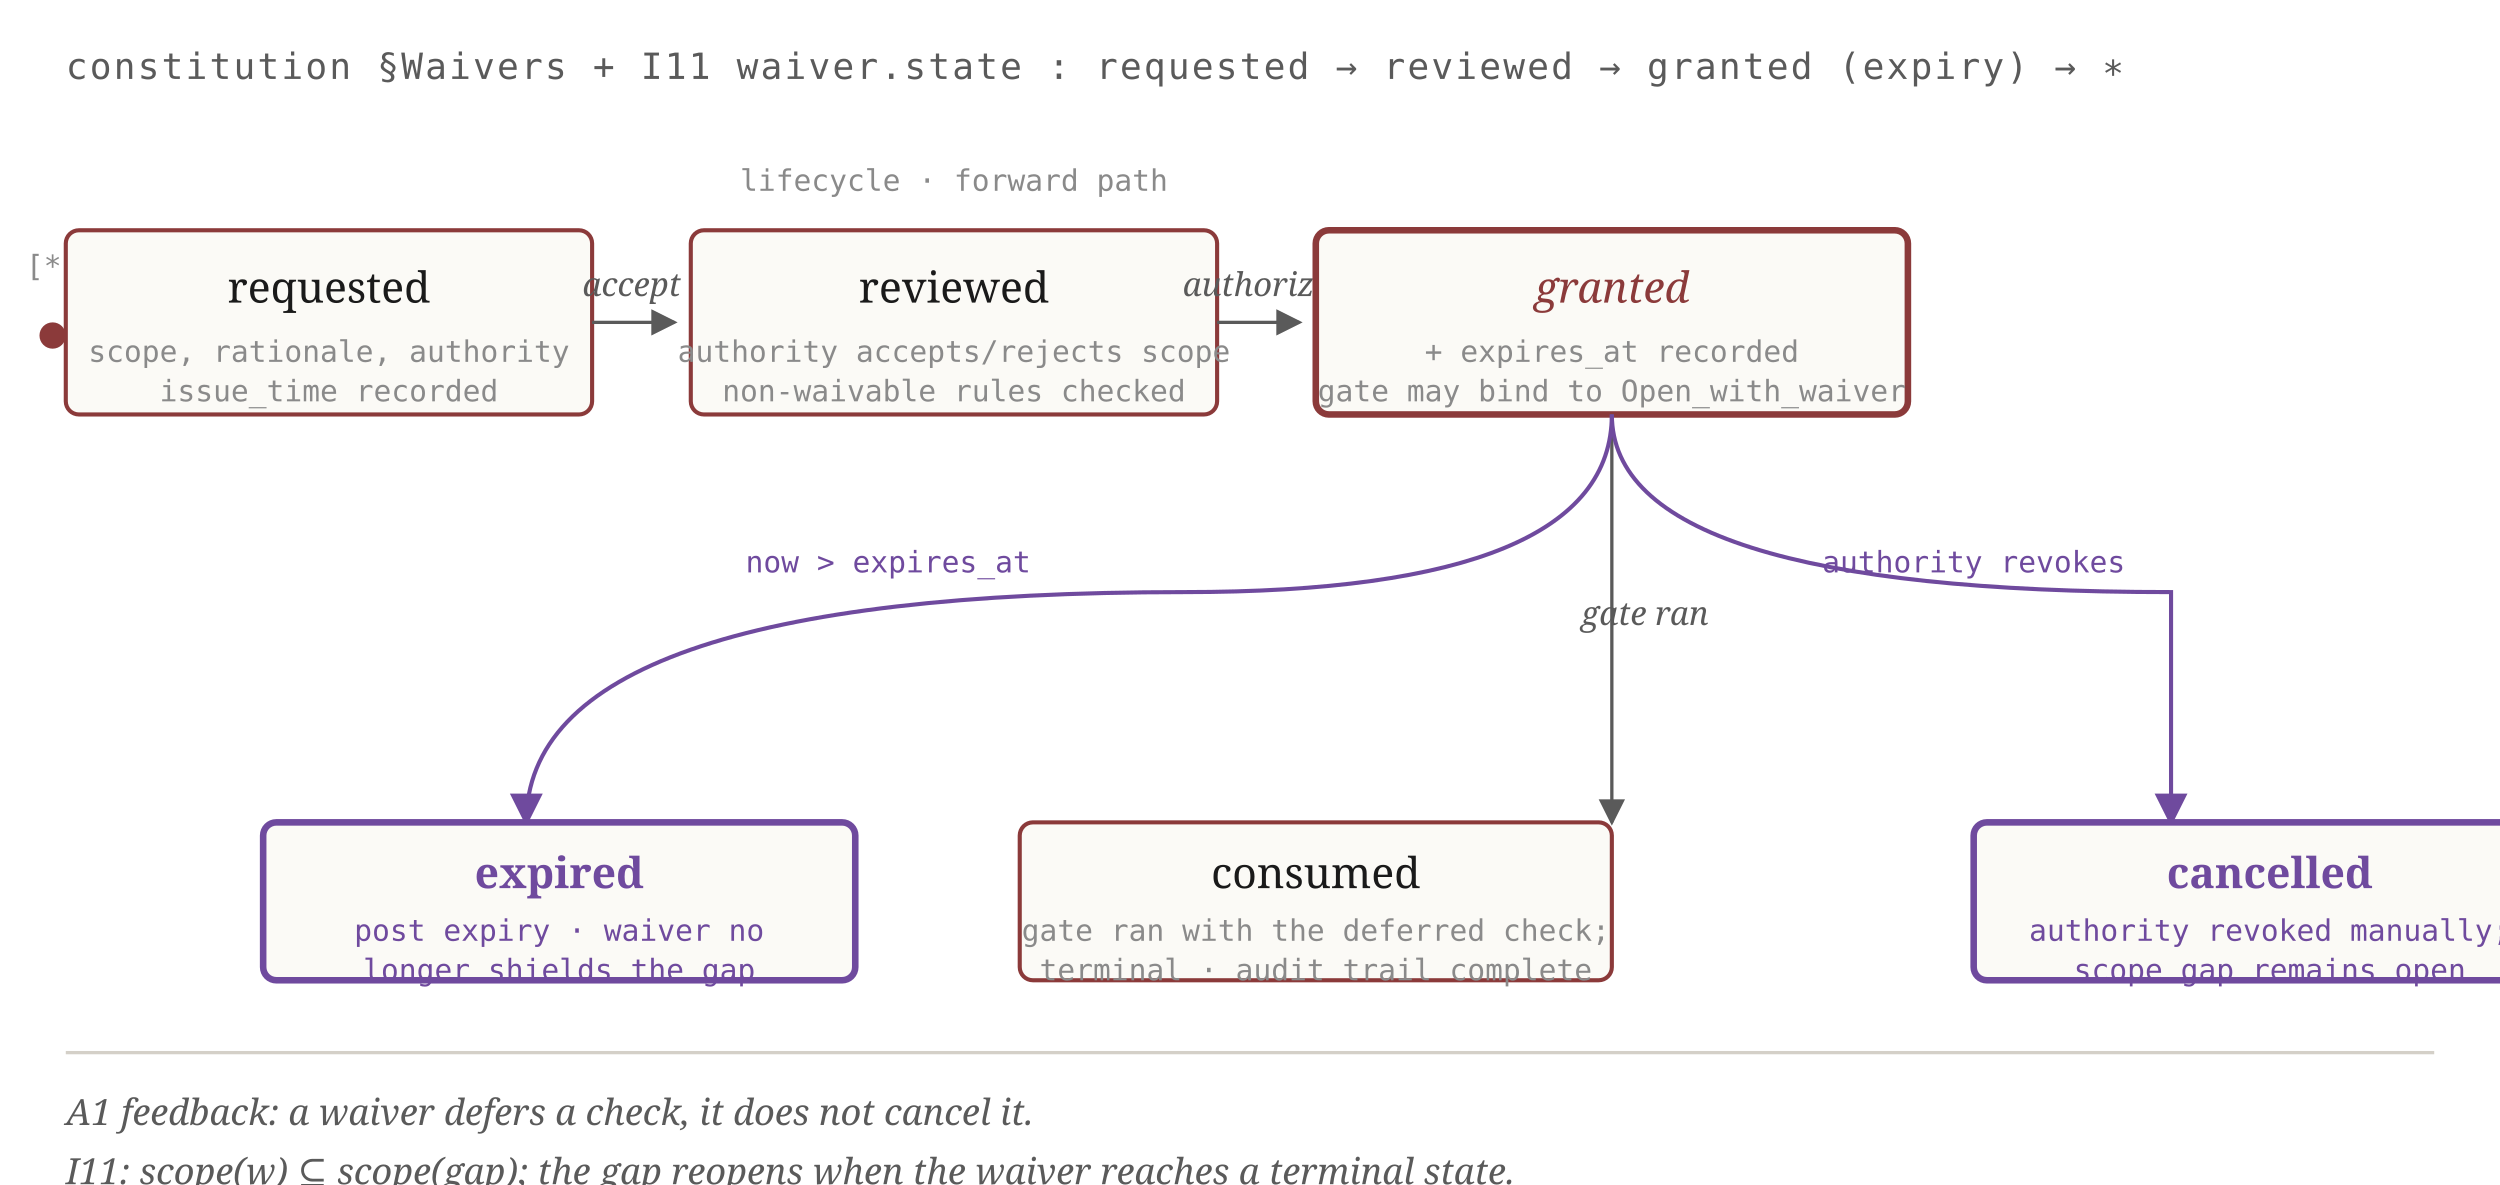
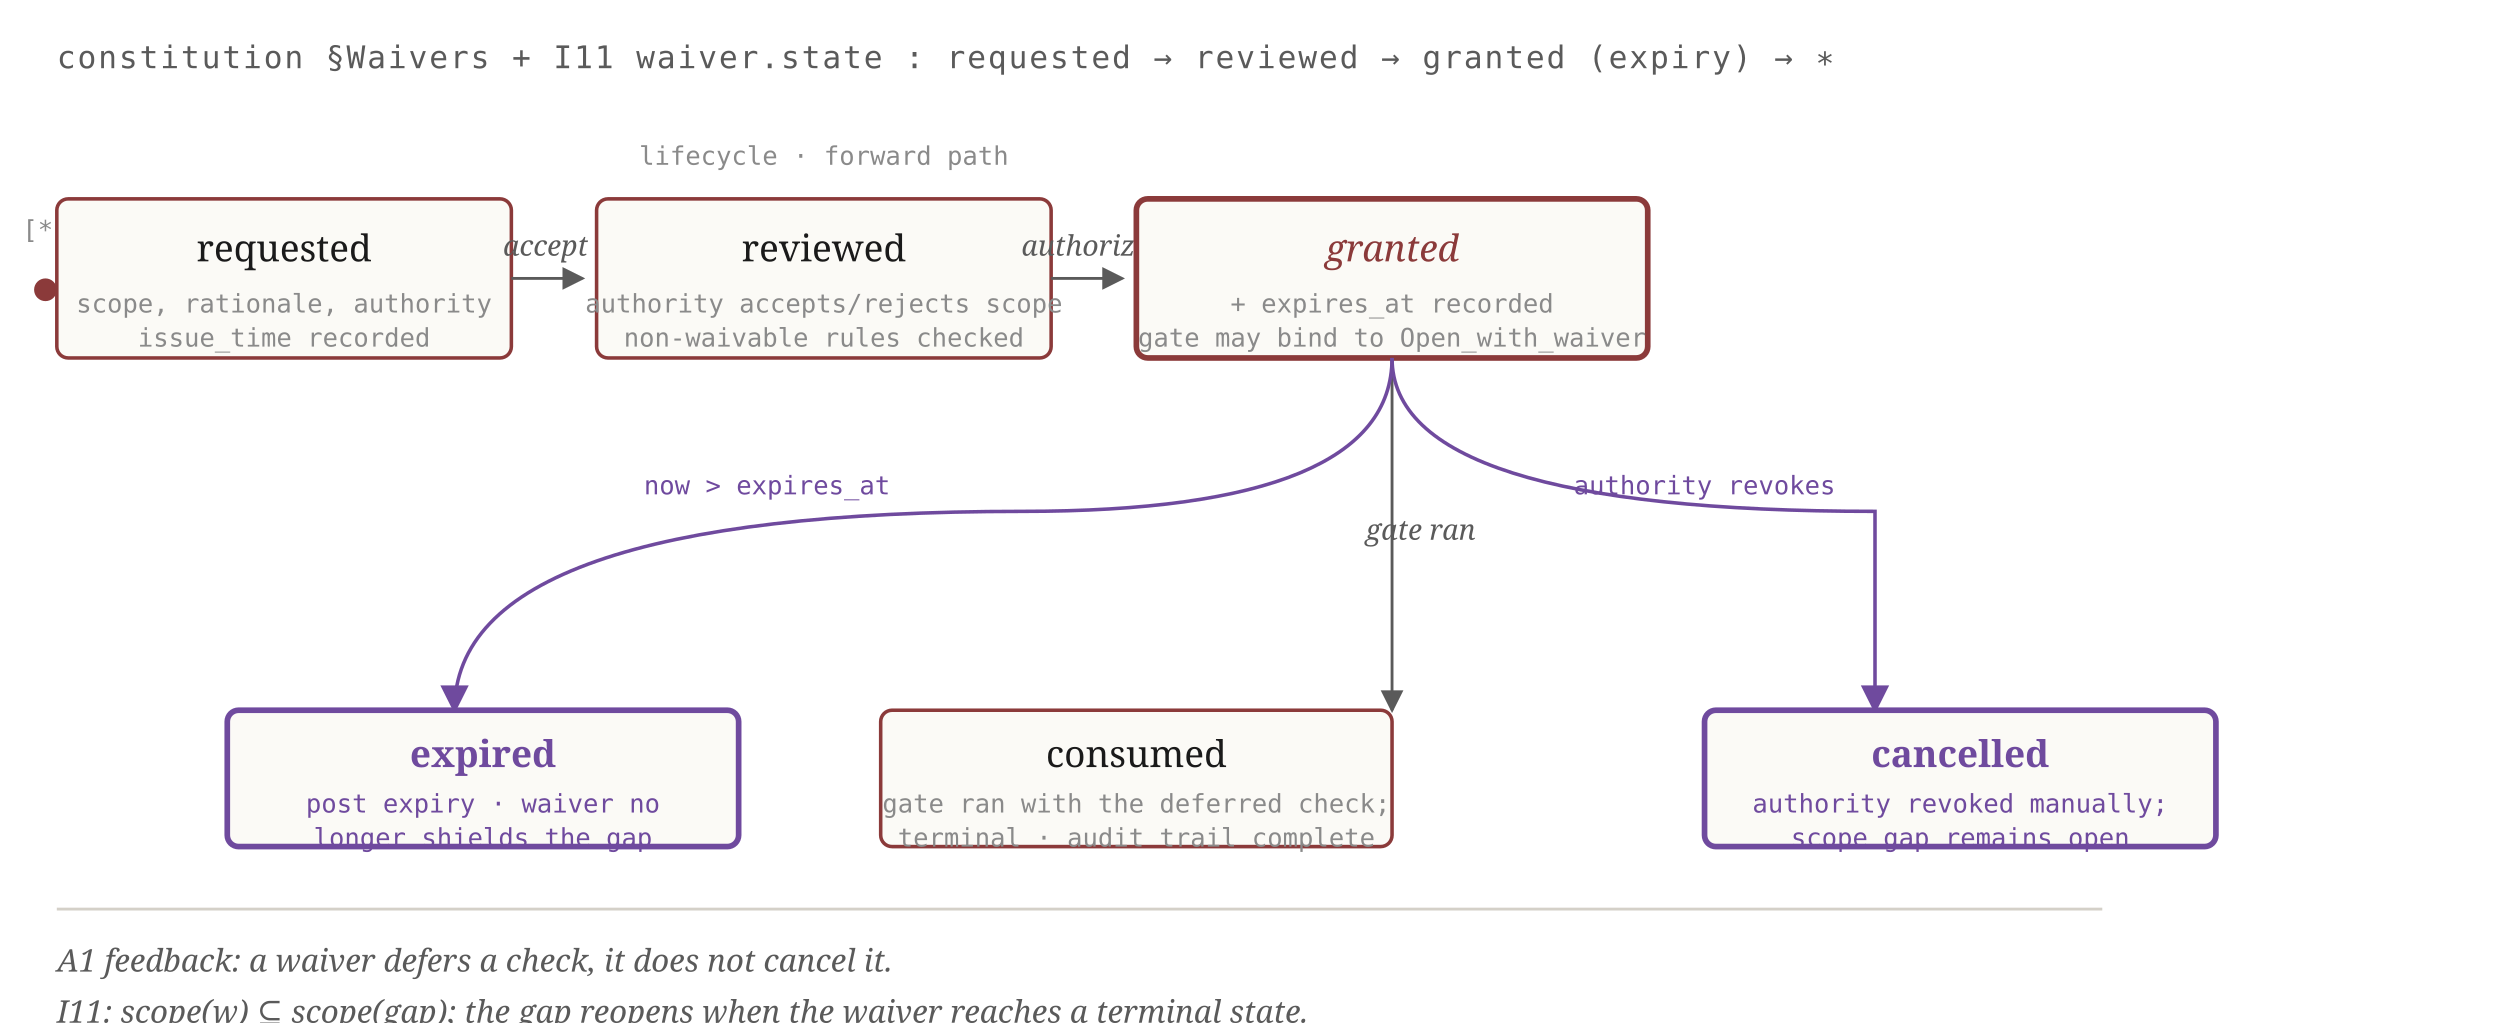
- <svg xmlns="http://www.w3.org/2000/svg" viewBox="0 0 760 360" role="img" aria-labelledby="ws-title" preserveAspectRatio="xMidYMid meet">
+ <svg xmlns="http://www.w3.org/2000/svg" viewBox="0 0 880 360" role="img" aria-labelledby="ws-title" preserveAspectRatio="xMidYMid meet">
  <defs>
    <style>
      .ws-state { fill: #fbfaf6; stroke: #8b3a3a; stroke-width: 1.25; }
      .ws-state-emph { fill: #fbfaf6; stroke: #8b3a3a; stroke-width: 2; }
      .ws-state-waived { fill: #fbfaf6; stroke: #6f4a9e; stroke-width: 2; }
      .ws-text { font-family: Georgia, "Iowan Old Style", serif; font-size: 13px; fill: #1a1a1a; text-anchor: middle; }
      .ws-text-emph { font-family: Georgia, "Iowan Old Style", serif; font-size: 13px; fill: #8b3a3a; text-anchor: middle; font-weight: 500; font-style: italic; }
      .ws-text-waived { font-family: Georgia, "Iowan Old Style", serif; font-size: 13px; fill: #6f4a9e; text-anchor: middle; font-weight: 600; }
      .ws-arrow { stroke: #5a5a5a; stroke-width: 1; fill: none; }
      .ws-arrow-waived { stroke: #6f4a9e; stroke-width: 1.25; fill: none; }
      .ws-label { font-family: "SF Mono", Menlo, Consolas, monospace; font-size: 9px; fill: #8a8a8a; text-anchor: middle; }
      .ws-label-waived { font-family: "SF Mono", Menlo, Consolas, monospace; font-size: 9px; fill: #6f4a9e; text-anchor: middle; }
      .ws-section { font-family: "SF Mono", Menlo, Consolas, monospace; font-size: 11px; fill: #5a5a5a; letter-spacing: 0.06em; text-anchor: start; }
      .ws-rule { stroke: #d4d0c8; stroke-width: 1; fill: none; }
      .ws-note { fill: #5a5a5a; font-family: Georgia, "Iowan Old Style", serif; font-size: 11px; text-anchor: start; font-style: italic; }
      .ws-cap { font-family: Georgia, "Iowan Old Style", serif; font-size: 10px; fill: #5a5a5a; text-anchor: middle; font-style: italic; }
    </style>
    <marker id="ws-head" markerWidth="8" markerHeight="8" refX="7" refY="4" orient="auto">
      <path d="M0,0 L8,4 L0,8 z" fill="#5a5a5a" />
    </marker>
    <marker id="ws-head-waived" markerWidth="8" markerHeight="8" refX="7" refY="4" orient="auto">
      <path d="M0,0 L8,4 L0,8 z" fill="#6f4a9e" />
    </marker>
  </defs>
  <text class="ws-section" x="20" y="24">constitution §Waivers + I11  waiver.state : requested → reviewed → granted (expiry) → ∗</text>
  <g transform="translate(20, 70)">
    <text class="ws-label" x="270" y="-12">lifecycle · forward path</text>
    <circle cx="-4" cy="32" r="4" fill="#8b3a3a" />
    <text class="ws-label" x="-4" y="14" text-anchor="middle">[*]</text>
    <g>
      <rect class="ws-state" x="0" y="0" width="160" height="56" rx="4" />
      <text class="ws-text" x="80" y="22">requested</text>
      <text class="ws-label" x="80" y="40">scope, rationale, authority</text>
      <text class="ws-label" x="80" y="52">issue_time recorded</text>
    </g>
    <path class="ws-arrow" d="M160,28 L185,28" marker-end="url(#ws-head)" />
    <text class="ws-cap" x="172" y="20">accept</text>
    <g transform="translate(190, 0)">
      <rect class="ws-state" x="0" y="0" width="160" height="56" rx="4" />
      <text class="ws-text" x="80" y="22">reviewed</text>
      <text class="ws-label" x="80" y="40">authority accepts/rejects scope</text>
      <text class="ws-label" x="80" y="52">non-waivable rules checked</text>
    </g>
    <path class="ws-arrow" d="M350,28 L375,28" marker-end="url(#ws-head)" />
    <text class="ws-cap" x="362" y="20">authorize</text>
    <g transform="translate(380, 0)">
      <rect class="ws-state-emph" x="0" y="0" width="180" height="56" rx="4" />
      <text class="ws-text-emph" x="90" y="22">granted</text>
      <text class="ws-label" x="90" y="40">+ expires_at recorded</text>
      <text class="ws-label" x="90" y="52">gate may bind to Open_with_waiver</text>
    </g>
  </g>
  <g transform="translate(0, 0)">
    <path class="ws-arrow" d="M490,126 L490,250" marker-end="url(#ws-head)" />
    <text class="ws-cap" x="500" y="190">gate ran</text>
    <path class="ws-arrow-waived" d="M490,126 Q490,180 360,180 Q160,180 160,250" marker-end="url(#ws-head-waived)" />
    <text class="ws-label-waived" x="270" y="174">now &gt; expires_at</text>
    <path class="ws-arrow-waived" d="M490,126 Q490,180 660,180 Q660,180 660,250" marker-end="url(#ws-head-waived)" />
    <text class="ws-label-waived" x="600" y="174">authority revokes</text>
  </g>
  <g transform="translate(20, 250)">
    <g>
      <rect class="ws-state-waived" x="60" y="0" width="180" height="48" rx="4" />
      <text class="ws-text-waived" x="150" y="20">expired</text>
      <text class="ws-label-waived" x="150" y="36">post expiry · waiver no</text>
      <text class="ws-label-waived" x="150" y="48">longer shields the gap</text>
    </g>
    <g transform="translate(290, 0)">
      <rect class="ws-state" x="0" y="0" width="180" height="48" rx="4" />
      <text class="ws-text" x="90" y="20">consumed</text>
      <text class="ws-label" x="90" y="36">gate ran with the deferred check;</text>
      <text class="ws-label" x="90" y="48">terminal · audit trail complete</text>
    </g>
    <g transform="translate(580, 0)">
      <rect class="ws-state-waived" x="0" y="0" width="180" height="48" rx="4" />
      <text class="ws-text-waived" x="90" y="20">cancelled</text>
      <text class="ws-label-waived" x="90" y="36">authority revoked manually;</text>
      <text class="ws-label-waived" x="90" y="48">scope gap remains open</text>
    </g>
  </g>
  <g transform="translate(20, 320)">
    <line class="ws-rule" x1="0" y1="0" x2="720" y2="0" />
    <text class="ws-note" x="0" y="22">A1 feedback: a waiver defers a check, it does not cancel it.</text>
    <text class="ws-note" x="0" y="40">I11: scope(w) ⊆ scope(gap); the gap reopens when the waiver reaches a terminal state.</text>
  </g>
</svg>
